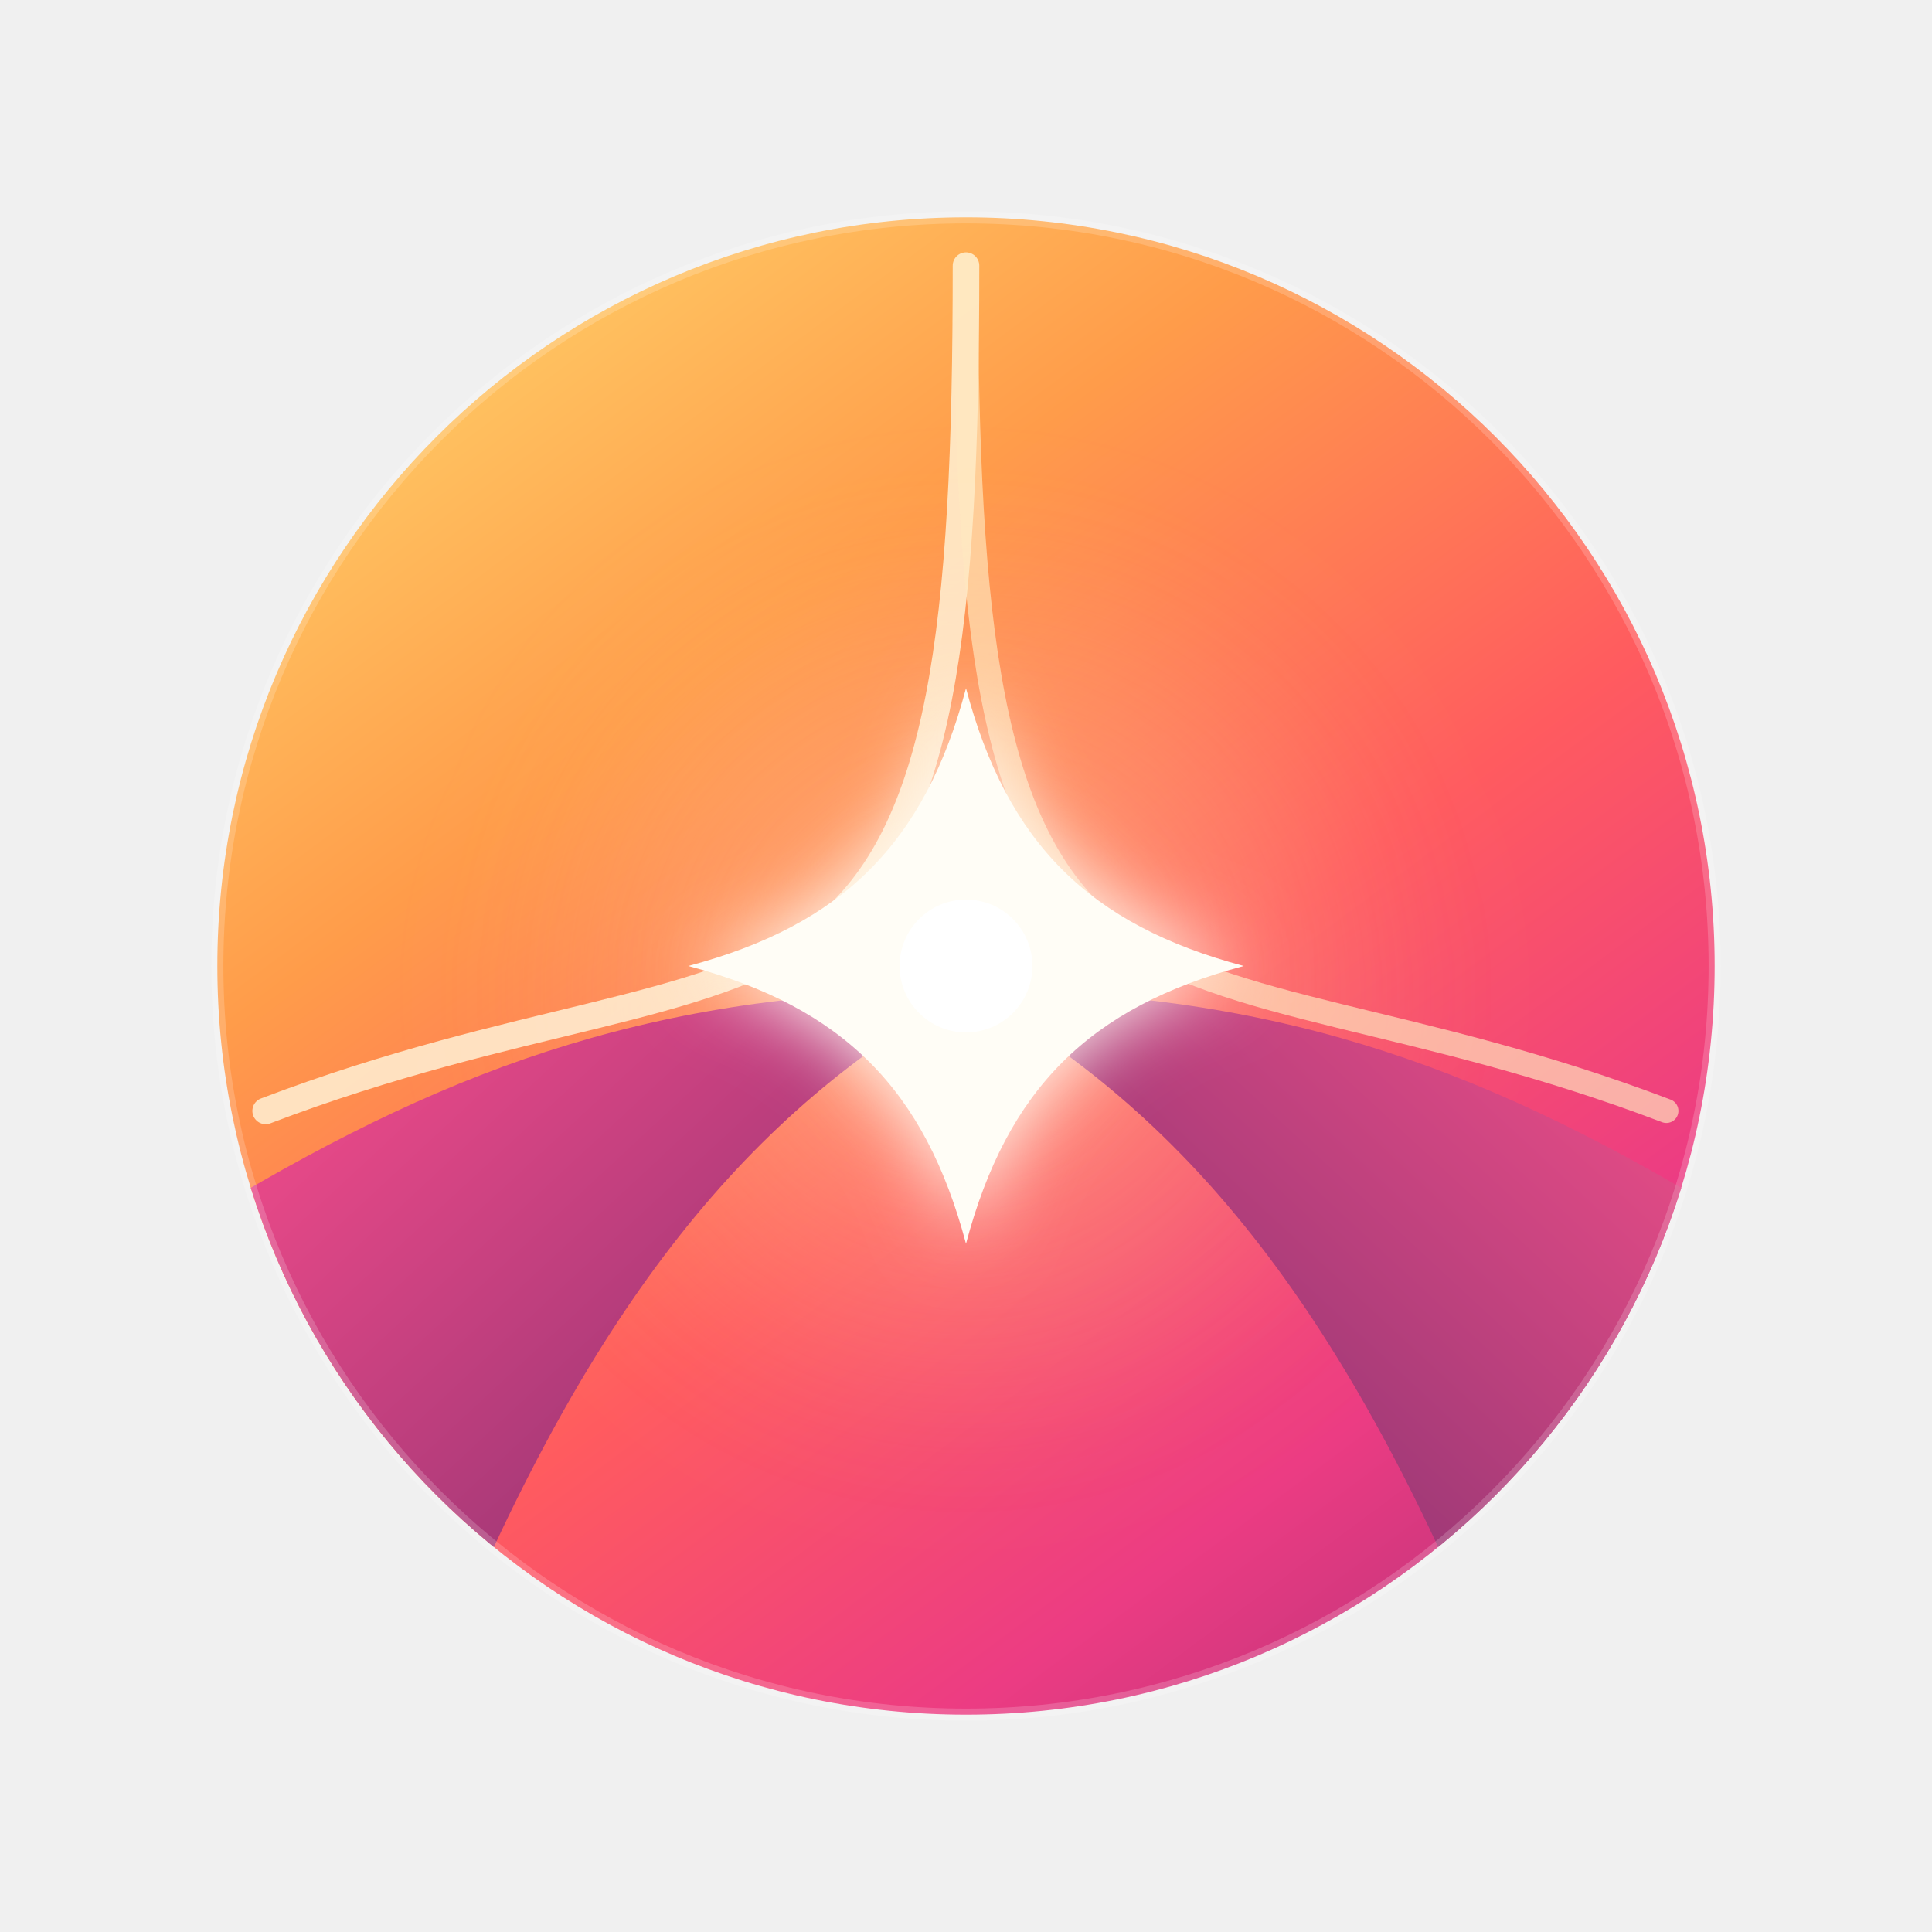
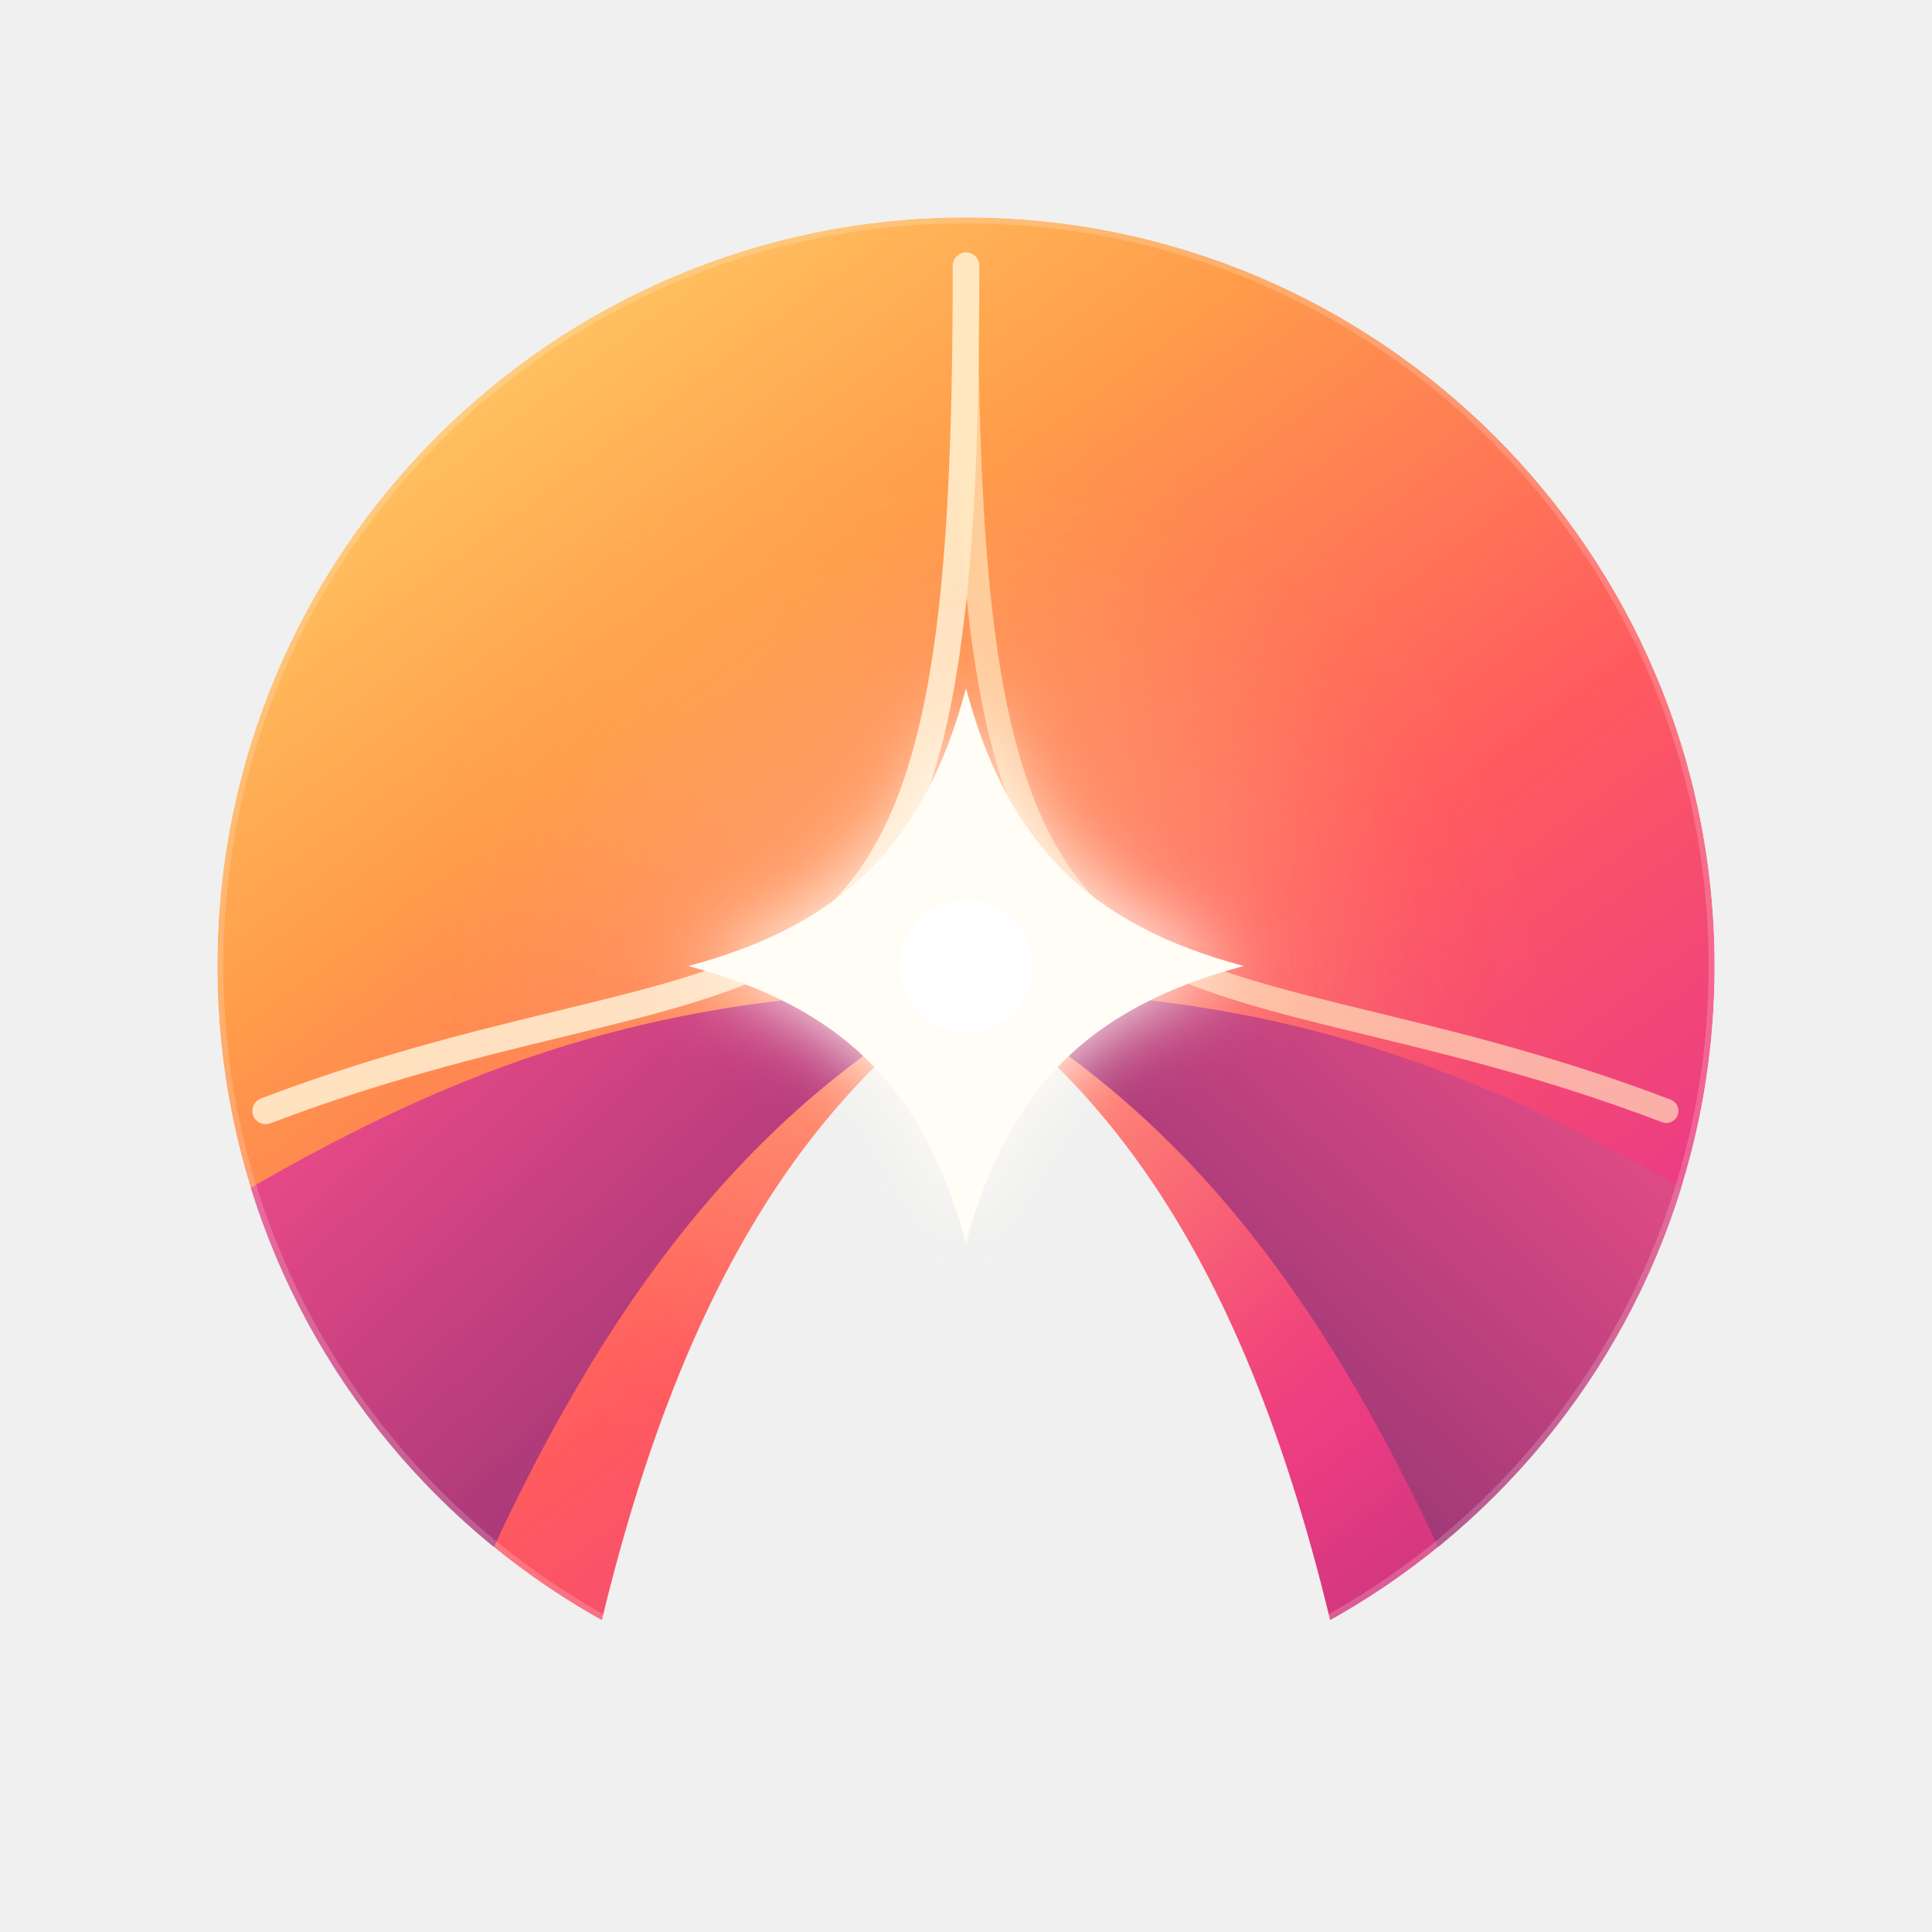
<svg xmlns="http://www.w3.org/2000/svg" viewBox="0 0 160 160" role="img" aria-labelledby="title desc">
  <defs>
    <linearGradient id="origin-sunrise" x1="34" y1="18" x2="126" y2="142" gradientUnits="userSpaceOnUse">
      <stop offset="0" stop-color="#FFD36A" />
      <stop offset="0.29" stop-color="#FF9C4A" />
      <stop offset="0.58" stop-color="#FF5B5F" />
      <stop offset="0.82" stop-color="#EC3C83" />
      <stop offset="1" stop-color="#B63279" />
    </linearGradient>
    <linearGradient id="origin-depth-left" x1="28" y1="84" x2="80" y2="140" gradientUnits="userSpaceOnUse">
      <stop offset="0" stop-color="#F04B8A" />
      <stop offset="0.55" stop-color="#A83978" />
      <stop offset="1" stop-color="#722B67" />
    </linearGradient>
    <linearGradient id="origin-depth-right" x1="132" y1="84" x2="80" y2="140" gradientUnits="userSpaceOnUse">
      <stop offset="0" stop-color="#E94D87" />
      <stop offset="0.55" stop-color="#9F3977" />
      <stop offset="1" stop-color="#6D2B65" />
    </linearGradient>
    <radialGradient id="origin-glow" cx="0" cy="0" r="1" gradientTransform="translate(80 82) rotate(90) scale(40)" gradientUnits="userSpaceOnUse">
      <stop stop-color="#FFF8D8" stop-opacity="0.95" />
      <stop offset="0.35" stop-color="#FFDFA0" stop-opacity="0.42" />
      <stop offset="1" stop-color="#FFDFA0" stop-opacity="0" />
    </radialGradient>
    <filter id="origin-soft-glow" x="-38%" y="-38%" width="176%" height="176%" color-interpolation-filters="sRGB">
      <feGaussianBlur stdDeviation="5" />
    </filter>
    <filter id="origin-star-glow" x="-220%" y="-220%" width="540%" height="540%" color-interpolation-filters="sRGB">
      <feGaussianBlur stdDeviation="3.2" result="blur" />
      <feMerge>
        <feMergeNode in="blur" />
        <feMergeNode in="SourceGraphic" />
      </feMerge>
    </filter>
-     <clipPath id="origin-disc">
-       <circle cx="80" cy="80" r="62" />
-     </clipPath>
+     <mask id="origin-silhouette" maskUnits="userSpaceOnUse" x="12" y="12" width="136" height="142">
+       <rect x="12" y="12" width="136" height="142" fill="black" />
+       <circle cx="80" cy="80" r="62" fill="white" />
+       <path d="M80 82C63 94 52 115 46 154H114C108 115 97 94 80 82Z" fill="black" />
+     </mask>
  </defs>
-   <g clip-path="url(#origin-disc)">
+   <g mask="url(#origin-silhouette)">
    <circle cx="80" cy="80" r="62" fill="url(#origin-sunrise)" />
    <ellipse cx="80" cy="82" rx="54" ry="40" fill="url(#origin-glow)" filter="url(#origin-soft-glow)" opacity="0.72" />
    <path d="M18 100C38 88 55 82 80 82C62 92 49 108 37 137C27 126 20 113 18 100Z" fill="url(#origin-depth-left)" />
    <path d="M142 100C122 88 105 82 80 82C98 92 111 108 123 137C133 126 140 113 142 100Z" fill="url(#origin-depth-right)" />
    <path d="M80 22C80 52 78 69 68 77C58 84 43 84 22 92" fill="none" stroke="#FFF4D9" stroke-width="2.2" stroke-linecap="round" opacity="0.82" />
    <path d="M80 22C80 52 82 69 92 77C102 84 117 84 138 92" fill="none" stroke="#FFE8C0" stroke-width="2" stroke-linecap="round" opacity="0.66" />
+     <circle cx="80" cy="80" r="62" fill="none" stroke="#FFFFFF" stroke-opacity="0.18" stroke-width="1" />
  </g>
-   <circle cx="80" cy="80" r="62" fill="none" stroke="#FFFFFF" stroke-opacity="0.18" stroke-width="1" />
  <path d="M80 57C83.4 69.8 90.2 76.6 103 80C90.2 83.4 83.4 90.2 80 103C76.6 90.2 69.8 83.4 57 80C69.8 76.6 76.6 69.8 80 57Z" fill="#FFFDF6" filter="url(#origin-star-glow)" />
  <circle cx="80" cy="80" r="5.5" fill="#FFFFFF" />
</svg>
